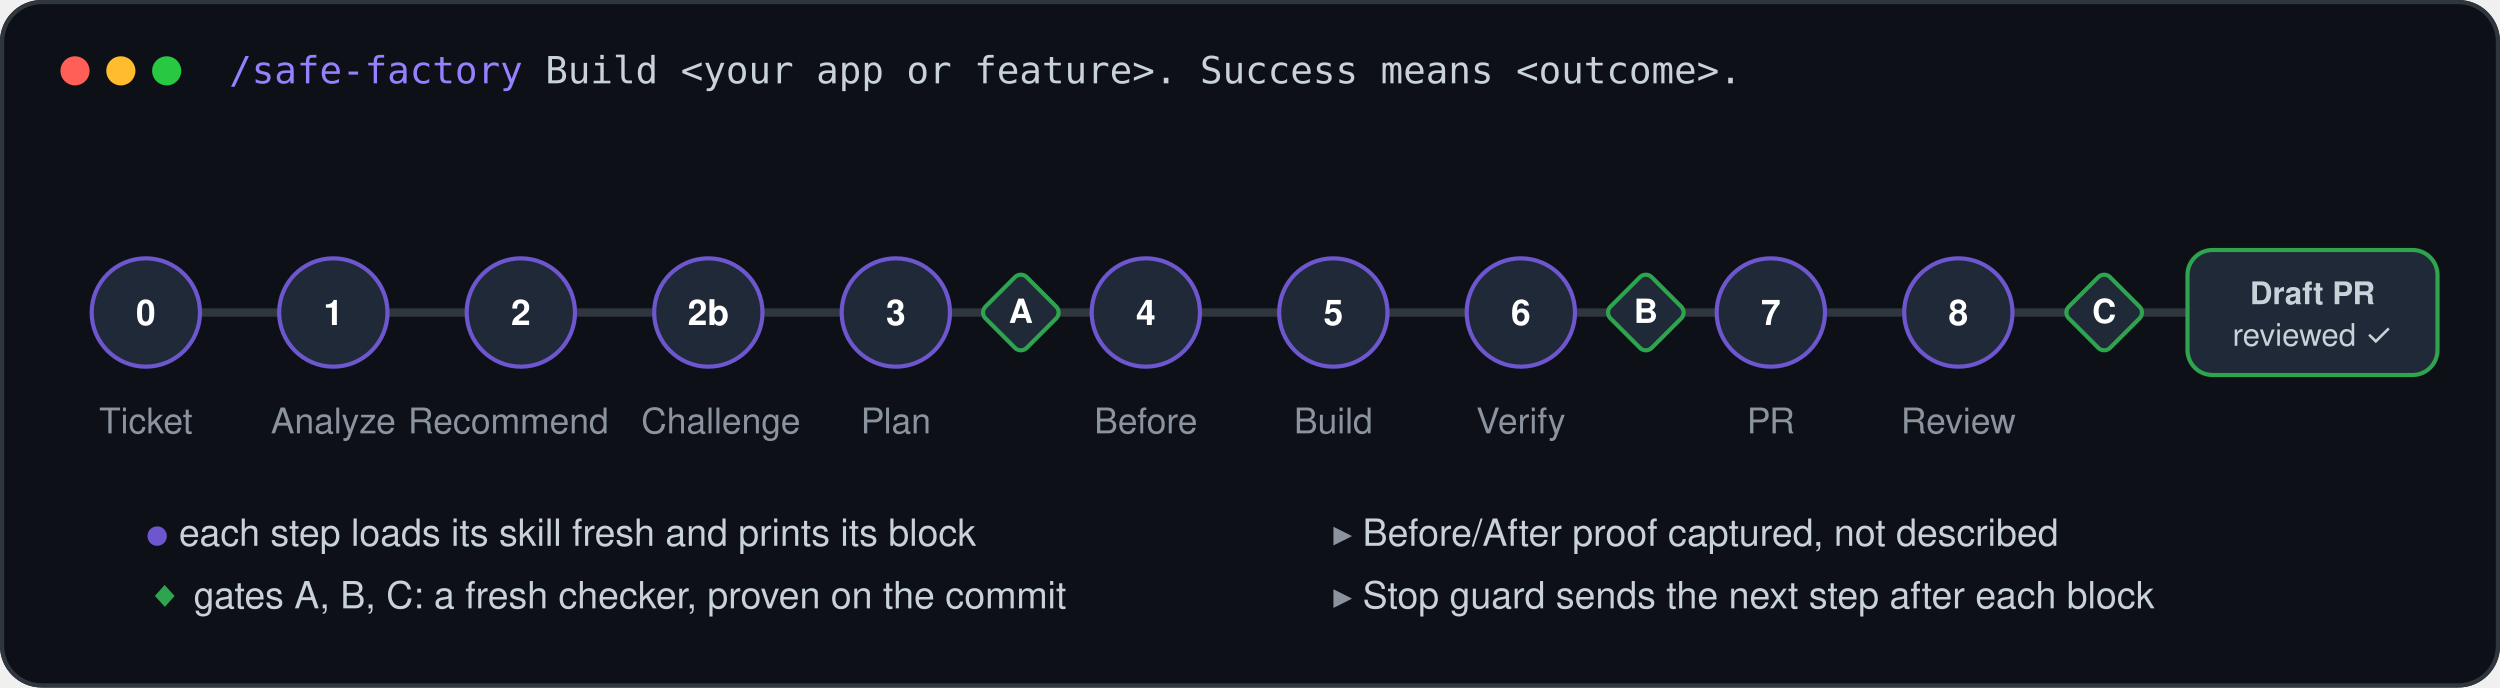
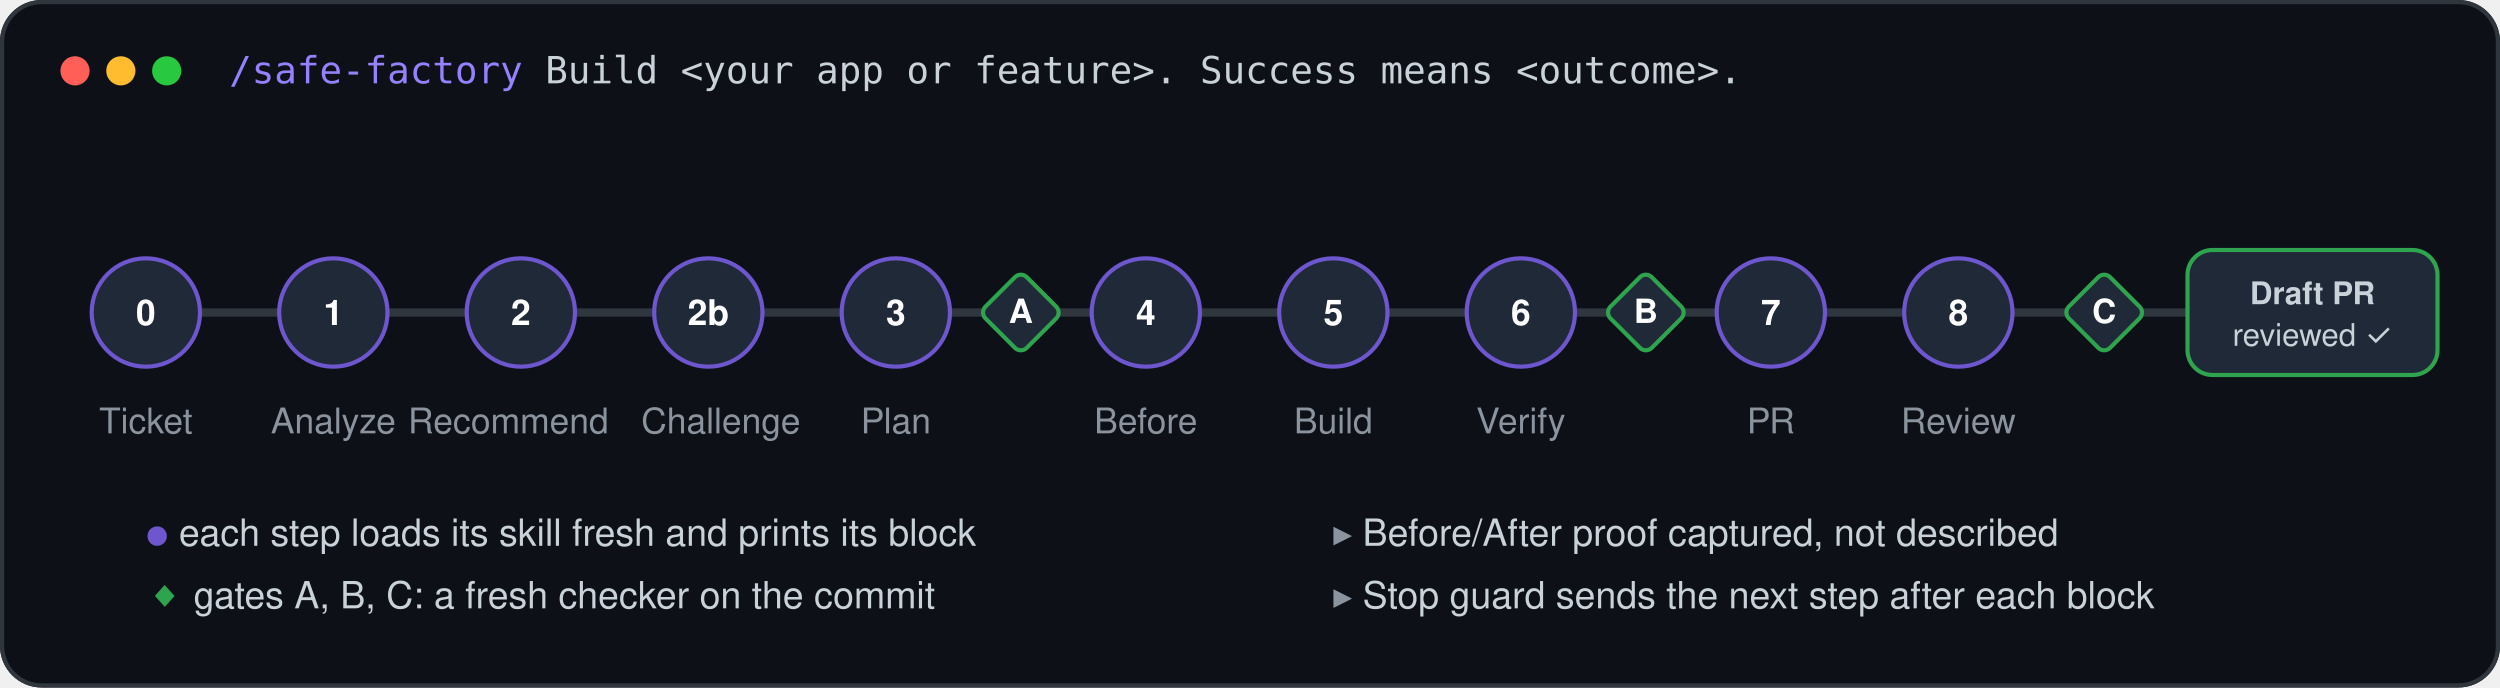
<svg xmlns="http://www.w3.org/2000/svg" viewBox="0 0 1200 330" width="1200" height="330" role="img" aria-labelledby="t d">
  <style>
text{font-family:-apple-system,"Segoe UI",Helvetica,Arial,sans-serif;fill:#c9d1d9}
.mono{font-family:ui-monospace,SFMono-Regular,Menlo,Consolas,monospace}
.n{font-size:17px;font-weight:700;fill:#fff;text-anchor:middle}
.l{font-size:17px;text-anchor:middle;fill:#8b949e}
.g{font-size:16px;font-weight:700;fill:#fff;text-anchor:middle}
.st{fill:#1f2937;stroke:#6E56CF;stroke-width:2;animation:lit 8s infinite both}
.gt{fill:#1f2937;stroke:#2EA44F;stroke-width:2;animation:pass 8s infinite both}
.pr{fill:#1f2937;stroke:#2EA44F;stroke-width:2;animation:pass 8s infinite both;animation-delay:5.4s}
.track{stroke:#30363d;stroke-width:4}
.flow{stroke:#6E56CF;stroke-width:4;stroke-dasharray:1000;stroke-dashoffset:1000;animation:run 8s linear infinite}
@keyframes lit{0%,4%{fill:#1f2937}8%,88%{fill:#6E56CF}100%{fill:#1f2937}}
@keyframes pass{0%,4%{fill:#1f2937}8%,88%{fill:#2EA44F}100%{fill:#1f2937}}
@keyframes run{0%{stroke-dashoffset:1000}70%,90%{stroke-dashoffset:0}100%{stroke-dashoffset:1000}}
@media (prefers-reduced-motion:reduce){.st,.gt,.pr,.flow{animation:none}.st{fill:#6E56CF}.gt,.pr{fill:#2EA44F}.flow{stroke-dashoffset:0}}
</style>
  <rect width="1200" height="330" rx="20" fill="#0d1117" />
  <rect x="1" y="1" width="1198" height="328" rx="19" fill="none" stroke="#30363d" stroke-width="2" />
  <circle cx="36" cy="34" r="7" fill="#ff5f57" />
  <circle cx="58" cy="34" r="7" fill="#febc2e" />
  <circle cx="80" cy="34" r="7" fill="#28c840" />
  <text x="110" y="40" class="mono" font-size="18">
    <tspan fill="#9580ff">/safe-factory</tspan> Build &lt;your app or feature&gt;. Success means &lt;outcome&gt;.</text>
  <line x1="70" y1="150" x2="1070" y2="150" class="track" />
  <line x1="70" y1="150" x2="1070" y2="150" class="flow" />
  <g>
    <circle cx="70" cy="150" r="26" class="st" style="animation-delay:0s" />
    <text x="70" y="156" class="n">0</text>
    <text x="70" y="208" class="l">Ticket</text>
    <circle cx="160" cy="150" r="26" class="st" style="animation-delay:.45s" />
    <text x="160" y="156" class="n">1</text>
    <text x="160" y="208" class="l">Analyze</text>
    <circle cx="250" cy="150" r="26" class="st" style="animation-delay:.9s" />
    <text x="250" y="156" class="n">2</text>
    <text x="244" y="208" class="l">Recommend</text>
    <circle cx="340" cy="150" r="26" class="st" style="animation-delay:1.35s" />
    <text x="340" y="156" class="n">2b</text>
    <text x="346" y="208" class="l">Challenge</text>
    <circle cx="430" cy="150" r="26" class="st" style="animation-delay:1.8s" />
    <text x="430" y="156" class="n">3</text>
    <text x="430" y="208" class="l">Plan</text>
    <rect x="476" y="136" width="28" height="28" rx="4" transform="rotate(45 490 150)" class="gt" style="animation-delay:2.25s" />
    <text x="490" y="155" class="g">A</text>
    <circle cx="550" cy="150" r="26" class="st" style="animation-delay:2.7s" />
    <text x="550" y="156" class="n">4</text>
    <text x="550" y="208" class="l">Before</text>
    <circle cx="640" cy="150" r="26" class="st" style="animation-delay:3.15s" />
    <text x="640" y="156" class="n">5</text>
    <text x="640" y="208" class="l">Build</text>
    <circle cx="730" cy="150" r="26" class="st" style="animation-delay:3.6s" />
    <text x="730" y="156" class="n">6</text>
    <text x="730" y="208" class="l">Verify</text>
    <rect x="776" y="136" width="28" height="28" rx="4" transform="rotate(45 790 150)" class="gt" style="animation-delay:4.05s" />
    <text x="790" y="155" class="g">B</text>
    <circle cx="850" cy="150" r="26" class="st" style="animation-delay:4.5s" />
    <text x="850" y="156" class="n">7</text>
    <text x="850" y="208" class="l">PR</text>
    <circle cx="940" cy="150" r="26" class="st" style="animation-delay:4.95s" />
    <text x="940" y="156" class="n">8</text>
    <text x="940" y="208" class="l">Review</text>
    <rect x="996" y="136" width="28" height="28" rx="4" transform="rotate(45 1010 150)" class="gt" style="animation-delay:5.2s" />
    <text x="1010" y="155" class="g">C</text>
    <rect x="1050" y="120" width="120" height="60" rx="12" class="pr" />
    <text x="1110" y="146" text-anchor="middle" font-size="15" font-weight="700" fill="#fff">Draft PR</text>
    <text x="1110" y="166" text-anchor="middle" font-size="15" fill="#fff">reviewed ✓</text>
  </g>
  <text x="70" y="262" font-size="18">
    <tspan fill="#6E56CF">●</tspan> each step loads its skill fresh and prints its block</text>
  <text x="70" y="292" font-size="18">
-     <tspan fill="#2EA44F">◆</tspan> gates A, B, C: a fresh checker, proven on the commit</text>
+     <tspan fill="#2EA44F">◆</tspan> gates A, B, C: a fresh checker on the commit</text>
  <text x="640" y="262" font-size="18">
    <tspan fill="#8b949e">▸</tspan> Before/After proof captured, not described</text>
  <text x="640" y="292" font-size="18">
    <tspan fill="#8b949e">▸</tspan> Stop guard sends the next step after each block</text>
</svg>
